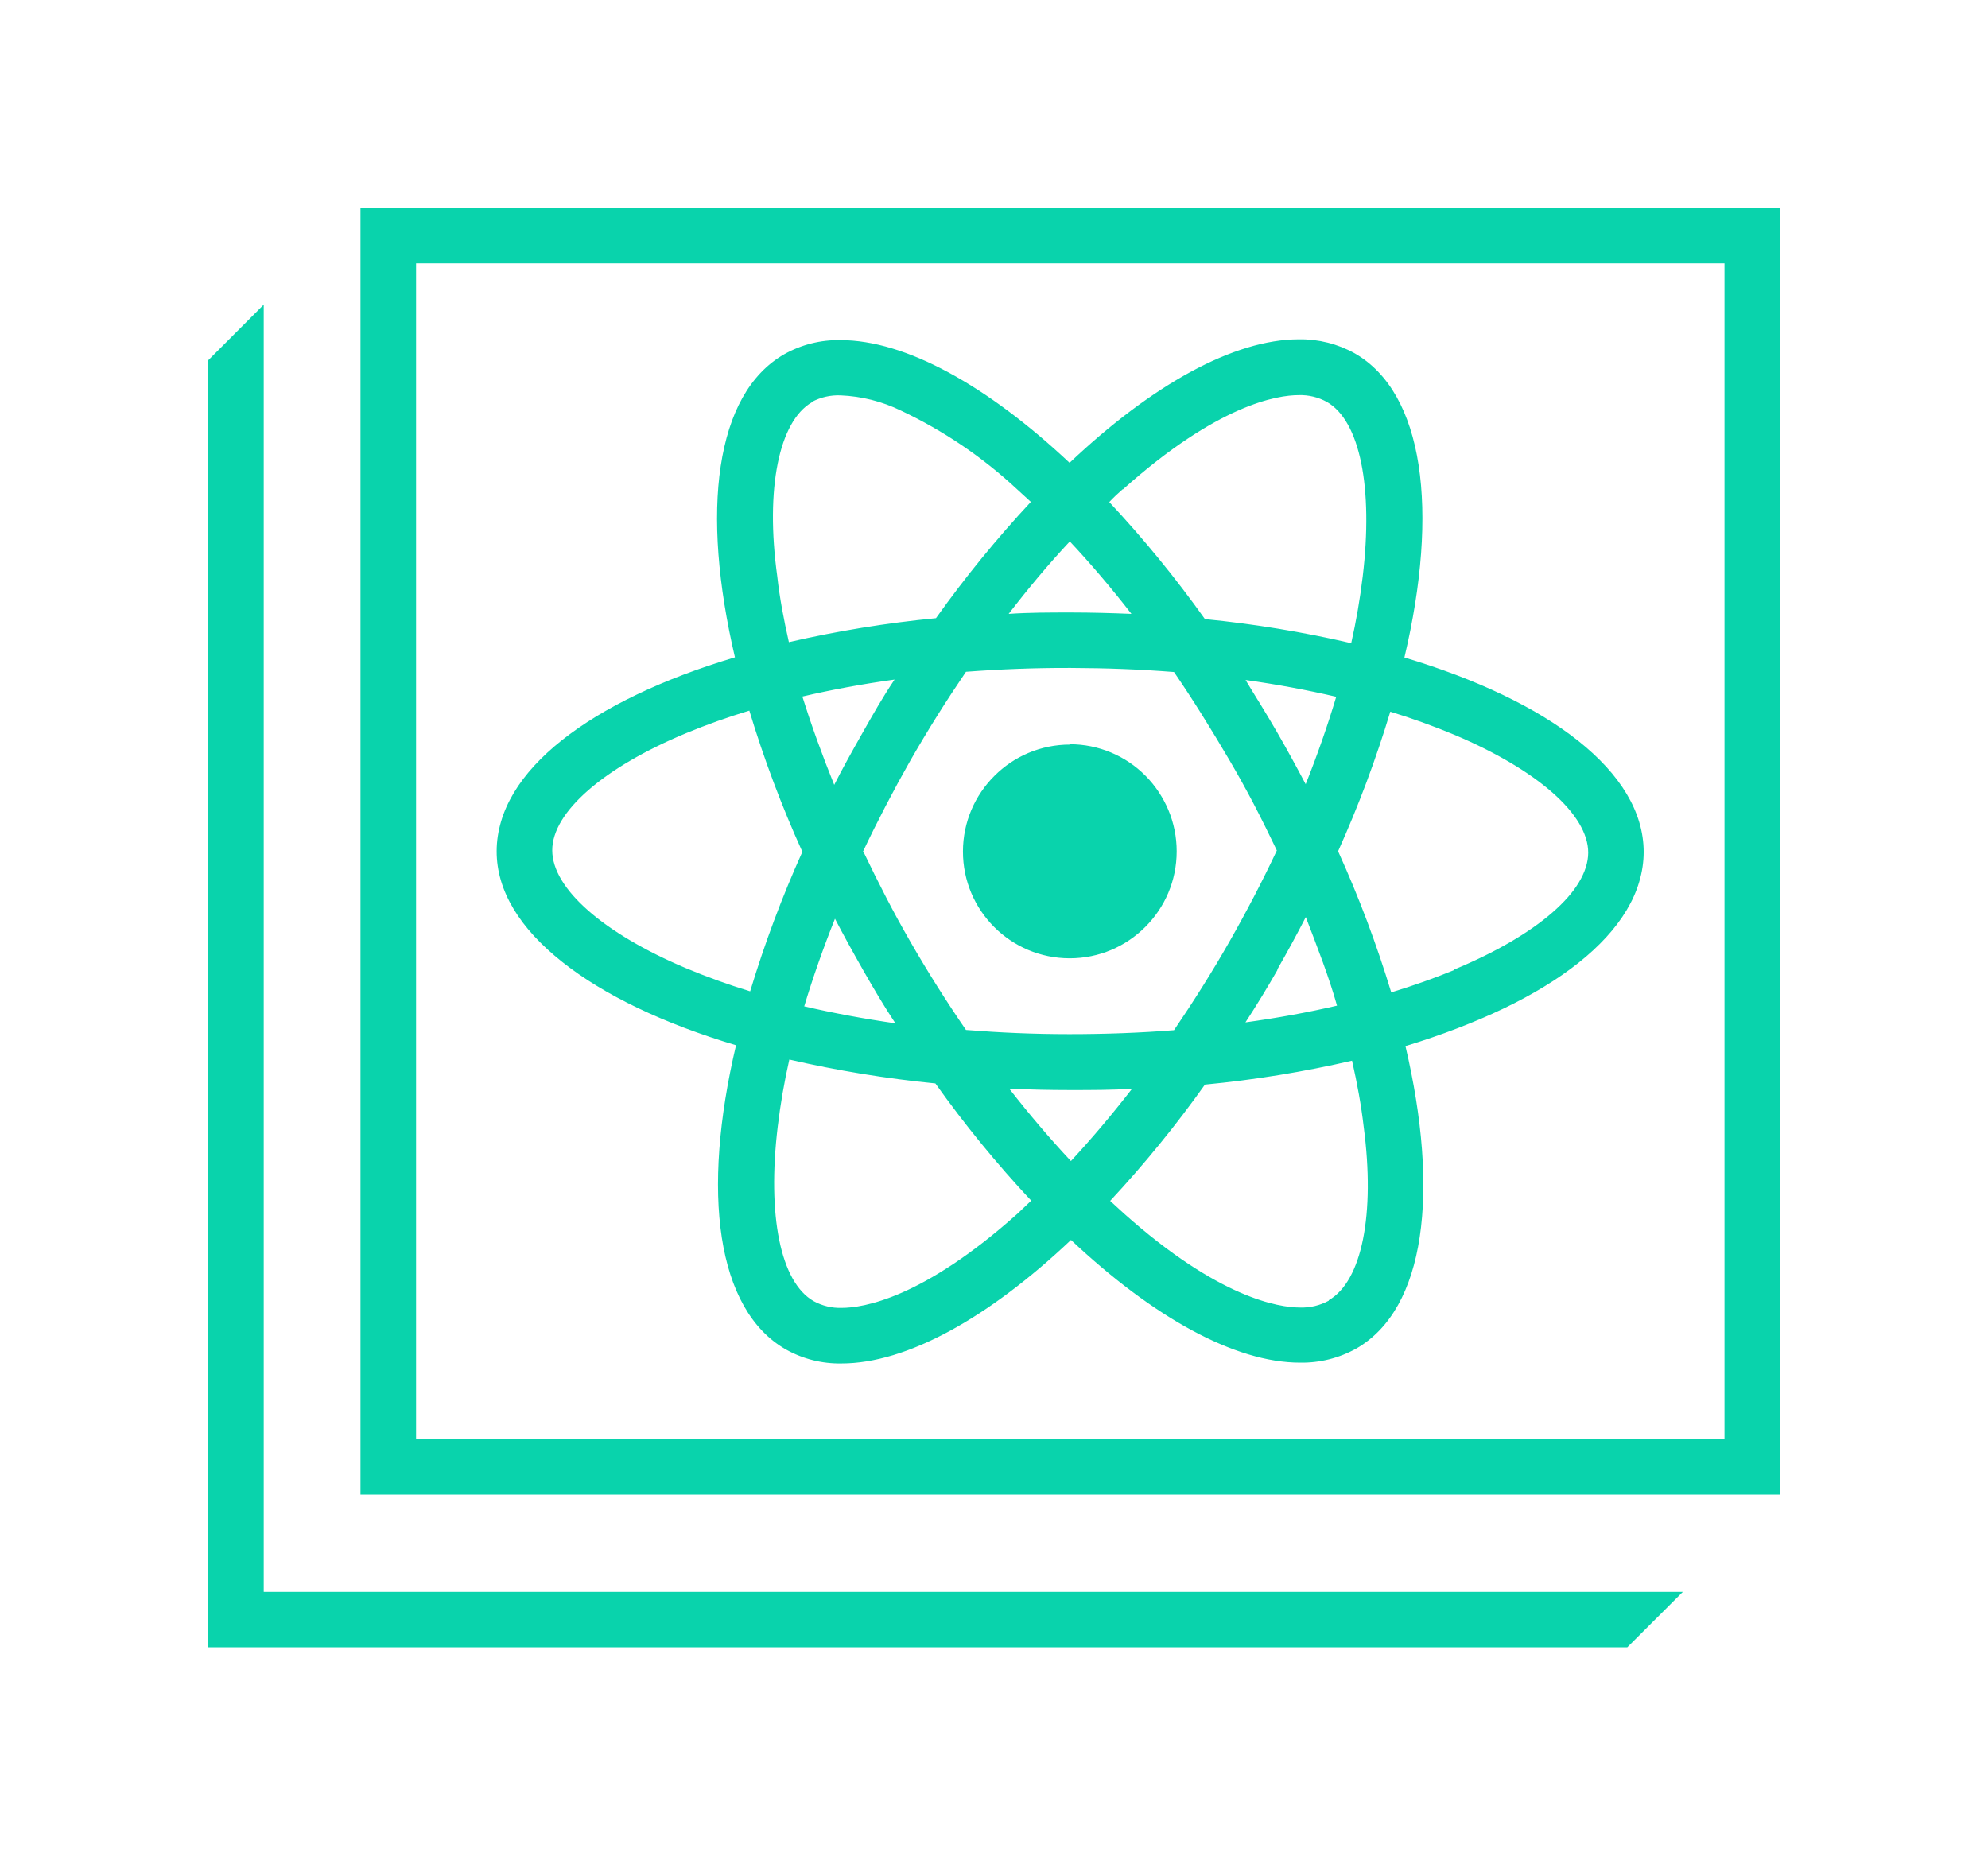
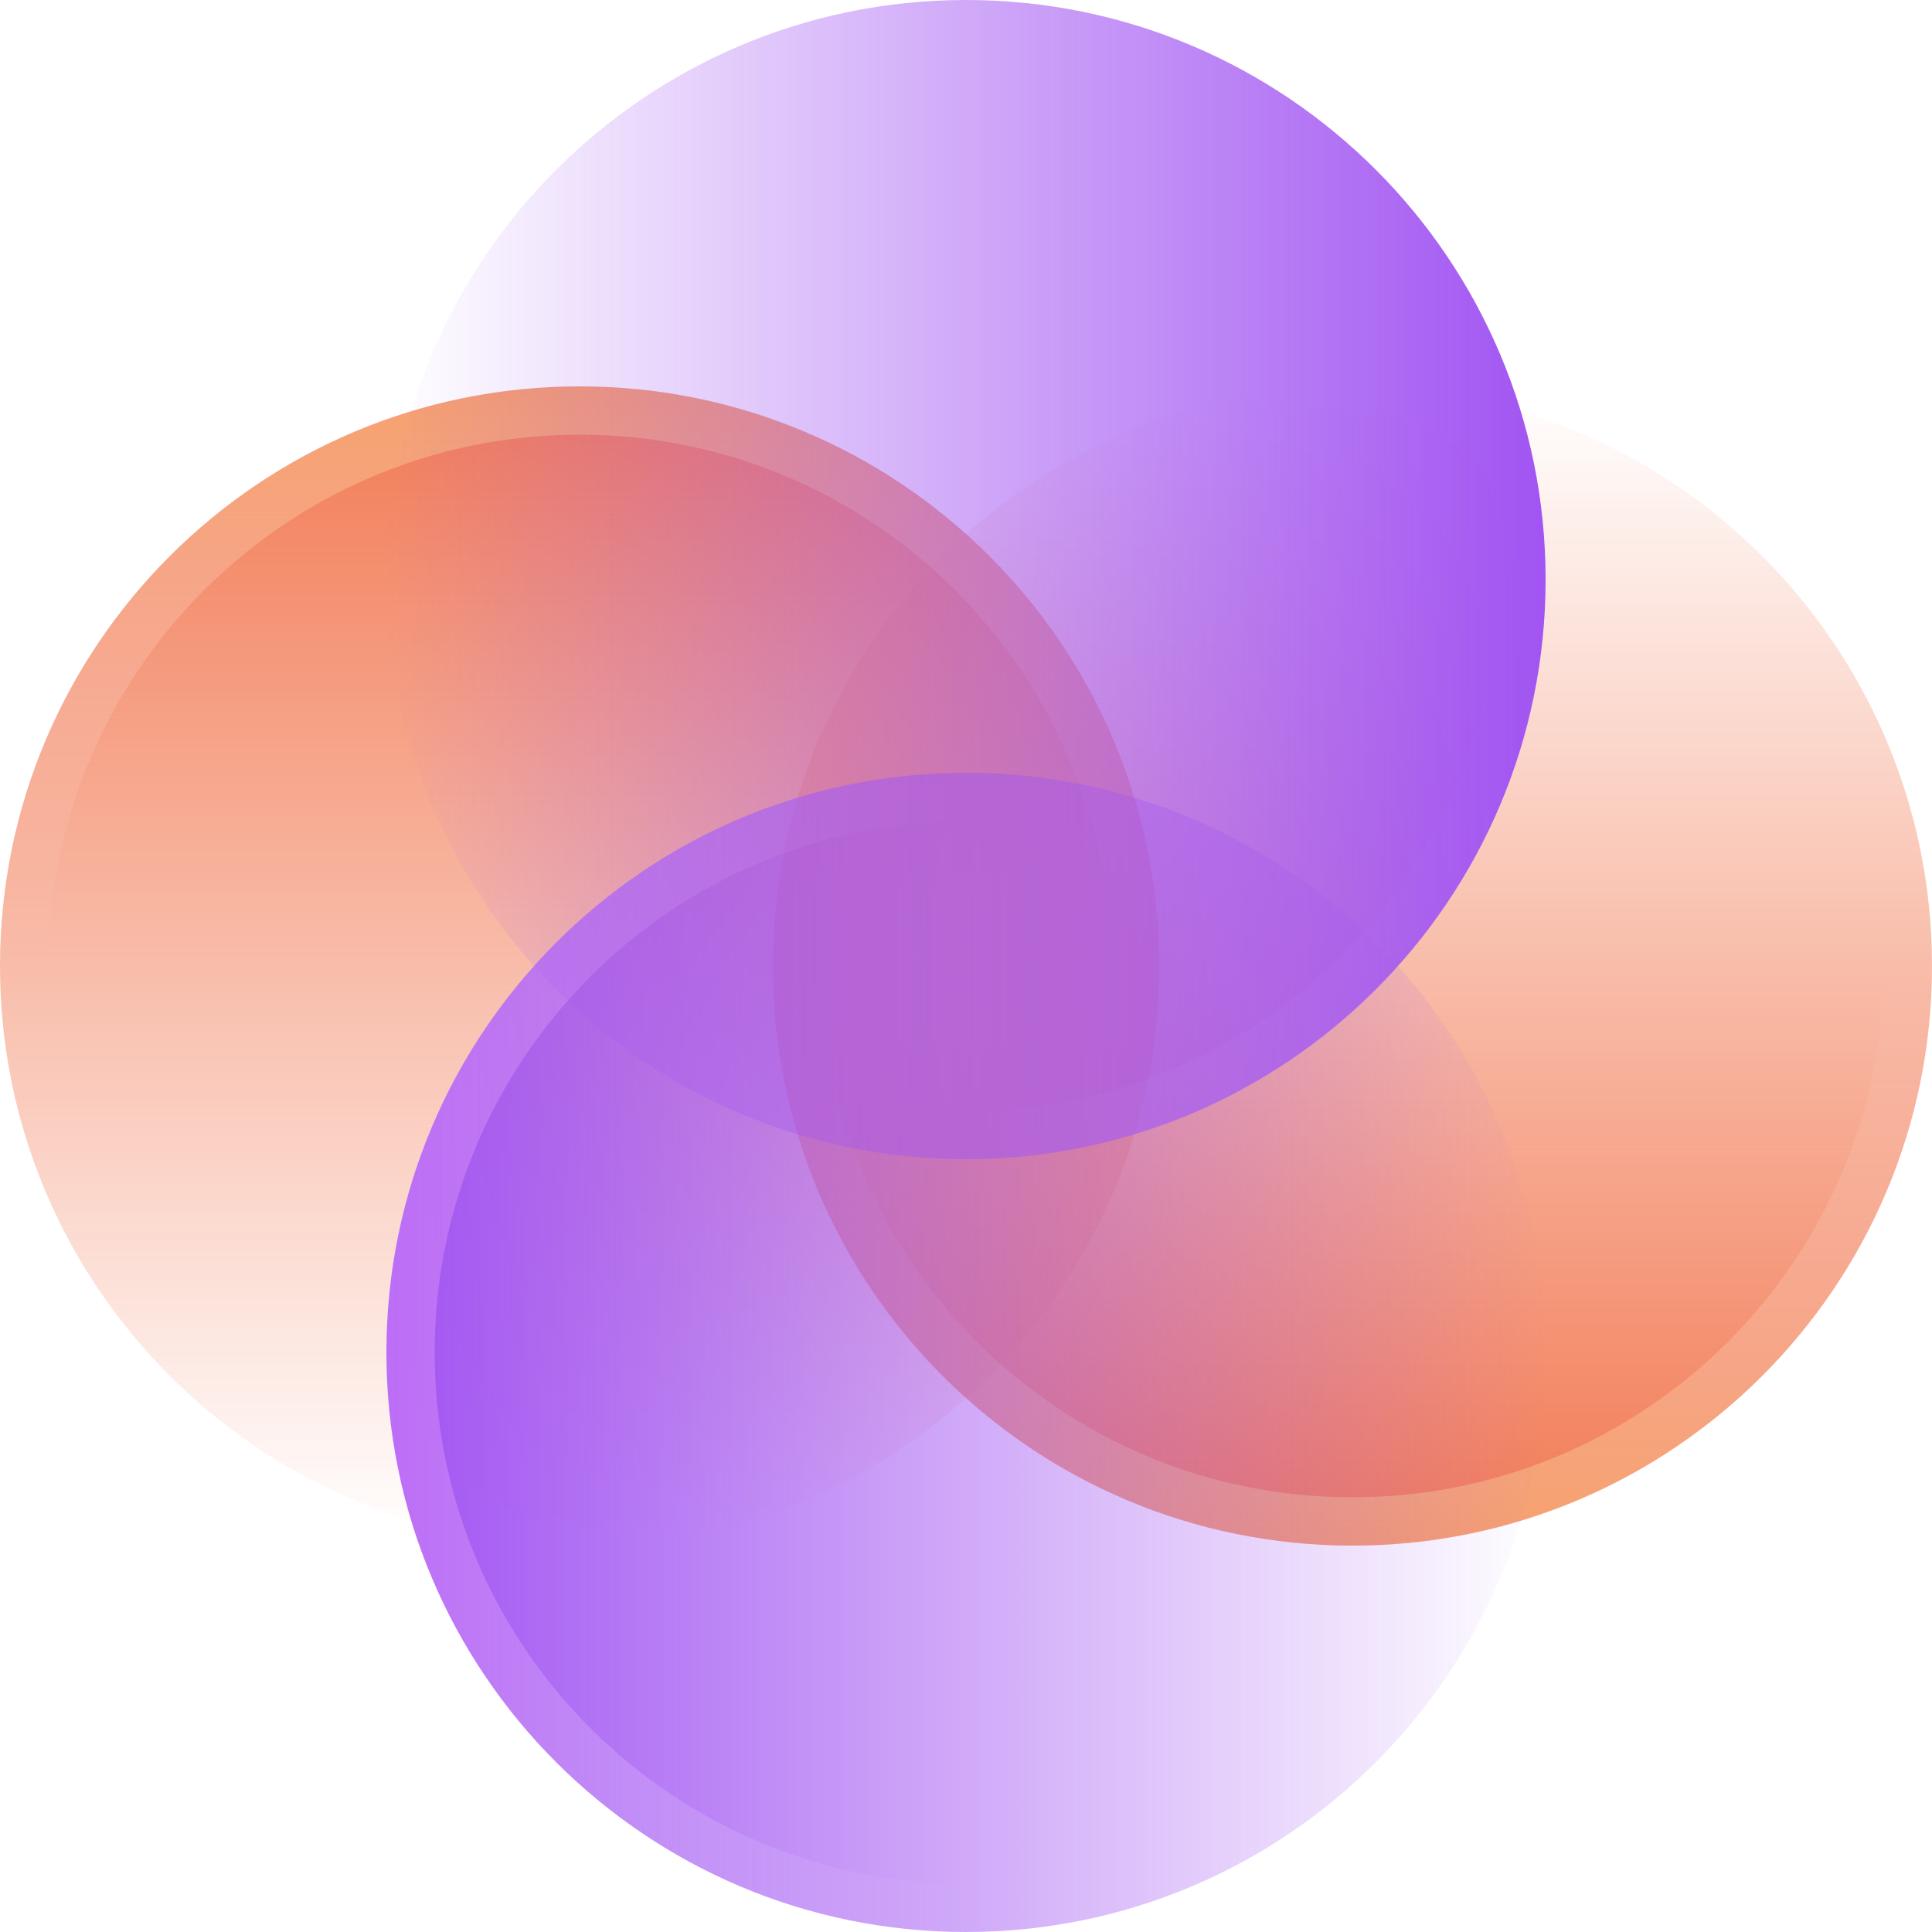
- <svg xmlns="http://www.w3.org/2000/svg" viewBox="0 0 170.96 159.93">
+ <svg xmlns="http://www.w3.org/2000/svg" width="40" height="40" viewBox="0 0 40 40" fill="none">
+   <circle cx="28" cy="20" r="12" fill="url(#paint0_linear)" />
+   <circle cx="28" cy="20" r="11.5" stroke="url(#paint1_linear)" stroke-opacity="0.3" style="mix-blend-mode:overlay" />
+   <circle cx="12" cy="20" r="12" transform="rotate(180 12 20)" fill="url(#paint2_linear)" />
+   <circle cx="12" cy="20" r="11.5" transform="rotate(180 12 20)" stroke="url(#paint3_linear)" stroke-opacity="0.3" style="mix-blend-mode:overlay" />
+   <circle cx="20" cy="28" r="12" transform="rotate(90 20 28)" fill="url(#paint4_linear)" />
+   <circle cx="20" cy="28" r="11.5" transform="rotate(90 20 28)" stroke="url(#paint5_linear)" stroke-opacity="0.3" style="mix-blend-mode:overlay" />
+   <circle cx="20" cy="12" r="11.5" transform="rotate(-90 20 12)" stroke="url(#paint6_linear)" stroke-opacity="0.3" style="mix-blend-mode:overlay" />
+   <circle cx="20" cy="12" r="12" transform="rotate(-90 20 12)" fill="url(#paint7_linear)" />
  <defs>
-     <style>.cls-1{fill:#09d3ac;}</style>
+     <linearGradient id="paint0_linear" x1="28" y1="8" x2="28" y2="32" gradientUnits="userSpaceOnUse">
+       <stop stop-color="#F27A54" stop-opacity="0" />
+       <stop offset="1" stop-color="#F27A54" />
+     </linearGradient>
+     <linearGradient id="paint1_linear" x1="28" y1="8" x2="28" y2="32" gradientUnits="userSpaceOnUse">
+       <stop offset="0.508" stop-color="white" stop-opacity="0" />
+       <stop offset="1" stop-color="white" />
+     </linearGradient>
+     <linearGradient id="paint2_linear" x1="12" y1="8" x2="12" y2="32" gradientUnits="userSpaceOnUse">
+       <stop stop-color="#F27A54" stop-opacity="0" />
+       <stop offset="1" stop-color="#F27A54" />
+     </linearGradient>
+     <linearGradient id="paint3_linear" x1="12" y1="8" x2="12" y2="32" gradientUnits="userSpaceOnUse">
+       <stop offset="0.508" stop-color="white" stop-opacity="0" />
+       <stop offset="1" stop-color="white" />
+     </linearGradient>
+     <linearGradient id="paint4_linear" x1="20" y1="16" x2="20" y2="40" gradientUnits="userSpaceOnUse">
+       <stop stop-color="#A154F2" stop-opacity="0" />
+       <stop offset="1" stop-color="#A154F2" />
+     </linearGradient>
+     <linearGradient id="paint5_linear" x1="20" y1="16" x2="20" y2="40" gradientUnits="userSpaceOnUse">
+       <stop offset="0.508" stop-color="white" stop-opacity="0" />
+       <stop offset="1" stop-color="white" />
+     </linearGradient>
+     <linearGradient id="paint6_linear" x1="20" y1="0" x2="20" y2="24" gradientUnits="userSpaceOnUse">
+       <stop offset="0.508" stop-color="white" stop-opacity="0" />
+       <stop offset="1" stop-color="white" />
+     </linearGradient>
+     <linearGradient id="paint7_linear" x1="20" y1="0" x2="20" y2="24" gradientUnits="userSpaceOnUse">
+       <stop stop-color="#A154F2" stop-opacity="0" />
+       <stop offset="1" stop-color="#A154F2" />
+     </linearGradient>
  </defs>
-   <path class="cls-1" d="M141.35,73.27c0-6.89-8.11-13-20.58-16.73,3-12.67,1.69-22.75-4.28-26.16a9.55,9.55,0,0,0-4.79-1.2c-5.57,0-12.61,3.89-19.72,10.62-7.11-6.68-14.13-10.55-19.69-10.55a9.46,9.46,0,0,0-4.86,1.22c-5.94,3.42-7.17,13.44-4.21,26.05-12.41,3.71-20.48,9.77-20.5,16.63s8.12,13,20.59,16.72c-3,12.68-1.7,22.75,4.28,26.16a9.41,9.41,0,0,0,4.78,1.2c5.58,0,12.62-3.89,19.73-10.62,7.1,6.68,14.12,10.55,19.69,10.55a9.59,9.59,0,0,0,4.86-1.22c5.94-3.42,7.16-13.44,4.21-26C133.27,86.18,141.34,80.12,141.35,73.27ZM96.56,42.06c8.19-7.33,13.31-8.12,15.13-8.12h0a4.71,4.71,0,0,1,2.42.58c2.86,1.63,4,7.38,3.09,15a56.73,56.73,0,0,1-1,5.79,97.7,97.7,0,0,0-12.58-2.07,98.47,98.47,0,0,0-8.24-10.08C95.75,42.79,96.15,42.42,96.56,42.06ZM71.77,78.94c.78,1.5,1.61,3,2.47,4.51S76,86.49,77,88c-2.71-.39-5.34-.88-7.84-1.46C69.86,84,70.75,81.5,71.77,78.94ZM69,59.9c2.53-.59,5.18-1.08,7.93-1.46-1,1.48-1.86,3-2.76,4.59s-1.69,3-2.46,4.52Q70.18,63.65,69,59.9Zm5.21,13.34q1.86-3.93,4.09-7.86c1.5-2.62,3.11-5.17,4.77-7.61,2.91-.22,5.91-.34,9-.33s6,.12,8.89.35c1.66,2.42,3.25,5,4.75,7.55s2.88,5.22,4.12,7.83c-1.23,2.62-2.6,5.25-4.08,7.85s-3.11,5.18-4.77,7.62c-2.91.23-5.91.34-9,.34s-6-.13-8.89-.36c-1.66-2.42-3.26-4.94-4.76-7.55S75.5,75.85,74.25,73.24Zm32.86-14.77c2.72.38,5.35.87,7.84,1.45-.74,2.47-1.62,5-2.64,7.55-.79-1.5-1.61-3-2.48-4.51S108,59.93,107.11,58.47Zm2.76,24.92q1.29-2.27,2.46-4.53c1,2.6,2,5.16,2.7,7.66-2.52.59-5.17,1.07-7.92,1.45Q108.52,85.75,109.87,83.39ZM92,46.56c1.8,1.92,3.57,4,5.3,6.23-1.71-.07-3.46-.12-5.23-.12s-3.58,0-5.33.12C88.45,50.57,90.2,48.48,92,46.56Zm-22.18-12A4.82,4.82,0,0,1,72.29,34a13.11,13.11,0,0,1,5.19,1.31,39.07,39.07,0,0,1,10,6.78l1.17,1.07a98.49,98.49,0,0,0-8.16,10,98.88,98.88,0,0,0-12.65,2.06c-.44-1.94-.8-3.84-1-5.67C65.8,42,67,36.24,69.81,34.6ZM64.53,85.26a58.75,58.75,0,0,1-5.54-2c-7.1-3-11.5-6.85-11.5-10.14S51.91,66,59,63.05a57.63,57.63,0,0,1,5.44-1.94A97.93,97.93,0,0,0,69,73.25,98.72,98.72,0,0,0,64.53,85.26Zm23,19.1c-8.19,7.33-13.31,8.11-15.14,8.11a4.69,4.69,0,0,1-2.42-.58c-2.86-1.63-4-7.38-3.09-15a56.07,56.07,0,0,1,1-5.78,99.51,99.51,0,0,0,12.58,2.06,97.17,97.17,0,0,0,8.24,10.08Zm4.57-4.51c-1.8-1.92-3.57-4-5.31-6.23,1.72.08,3.47.12,5.24.12s3.58,0,5.33-.11C95.63,95.85,93.87,97.93,92.09,99.85Zm22.18,12a4.82,4.82,0,0,1-2.48.59c-1.82,0-7-.8-15.16-8.1l-1.17-1.07a98.44,98.44,0,0,0,8.15-10,97,97,0,0,0,12.66-2.06c.44,1.94.79,3.84,1,5.67C118.27,104.42,117.12,110.18,114.27,111.81Zm10.8-28.44c-1.71.7-3.52,1.35-5.44,1.93a98.54,98.54,0,0,0-4.57-12.14,98.1,98.1,0,0,0,4.49-12,58.75,58.75,0,0,1,5.54,2c7.09,3,11.5,6.85,11.49,10.14S132.17,80.42,125.07,83.37ZM92,82.39a9.18,9.18,0,1,0-9.17-9.19A9.17,9.17,0,0,0,92,82.39ZM31,17.88V128.53H153.07V17.88ZM148.3,123.77H35.78V22.65H148.3Zm-85-33.9c-3,12.68-1.7,22.75,4.28,26.16a9.41,9.41,0,0,0,4.78,1.2c5.58,0,12.62-3.89,19.73-10.62,7.1,6.68,14.12,10.55,19.69,10.55a9.59,9.59,0,0,0,4.86-1.22c5.94-3.42,7.16-13.44,4.21-26,12.41-3.72,20.48-9.78,20.49-16.63s-8.11-13-20.58-16.73c3-12.67,1.69-22.75-4.28-26.16a9.55,9.55,0,0,0-4.79-1.2c-5.57,0-12.61,3.89-19.72,10.62-7.11-6.68-14.13-10.55-19.69-10.55a9.46,9.46,0,0,0-4.86,1.22c-5.94,3.42-7.17,13.44-4.21,26.05-12.41,3.71-20.48,9.77-20.5,16.63S50.84,86.13,63.31,89.87Zm24.21,14.49c-8.19,7.33-13.31,8.11-15.14,8.11a4.69,4.69,0,0,1-2.42-.58c-2.86-1.63-4-7.38-3.09-15a56.07,56.07,0,0,1,1-5.78,99.51,99.51,0,0,0,12.58,2.06,97.17,97.17,0,0,0,8.24,10.08Zm24.79-36.89c-.79-1.5-1.61-3-2.48-4.51s-1.8-3-2.72-4.49c2.72.38,5.35.87,7.84,1.45C114.21,62.39,113.33,64.92,112.31,67.47Zm2.72,19c-2.52.59-5.17,1.07-7.92,1.45q1.41-2.22,2.76-4.58t2.46-4.53C113.37,81.46,114.28,84,115,86.52Zm-5.21-13.35c-1.23,2.62-2.6,5.25-4.08,7.85s-3.11,5.18-4.77,7.62c-2.91.23-5.91.34-9,.34s-6-.13-8.89-.36c-1.66-2.42-3.26-4.94-4.76-7.55s-2.87-5.22-4.12-7.83q1.86-3.93,4.09-7.86c1.5-2.62,3.11-5.17,4.77-7.61,2.91-.22,5.91-.34,9-.33s6,.12,8.89.35c1.66,2.42,3.25,5,4.75,7.55S108.58,70.56,109.82,73.17ZM77,88c-2.71-.39-5.34-.88-7.84-1.46.74-2.46,1.63-5,2.65-7.55.78,1.5,1.61,3,2.47,4.51S76,86.49,77,88ZM74.21,63c-.87,1.5-1.69,3-2.46,4.52Q70.18,63.65,69,59.9c2.53-.59,5.18-1.08,7.93-1.46C76,59.92,75.11,61.45,74.21,63ZM92.09,99.85c-1.8-1.92-3.57-4-5.31-6.23,1.72.08,3.47.12,5.24.12s3.58,0,5.33-.11C95.63,95.85,93.87,97.93,92.09,99.85Zm22.18,12a4.82,4.82,0,0,1-2.48.59c-1.82,0-7-.8-15.16-8.1l-1.17-1.07a98.44,98.44,0,0,0,8.15-10,97,97,0,0,0,12.66-2.06c.44,1.94.79,3.84,1,5.67C118.27,104.42,117.12,110.18,114.27,111.81Zm5.28-50.66a58.75,58.75,0,0,1,5.54,2c7.09,3,11.5,6.85,11.49,10.14s-4.41,7.16-11.51,10.11c-1.71.7-3.52,1.35-5.44,1.93a98.54,98.54,0,0,0-4.57-12.14A98.1,98.1,0,0,0,119.55,61.15Zm-23-19.09c8.19-7.33,13.31-8.12,15.13-8.12h0a4.71,4.71,0,0,1,2.42.58c2.86,1.63,4,7.38,3.09,15a56.73,56.73,0,0,1-1,5.79,97.7,97.7,0,0,0-12.58-2.07,98.47,98.47,0,0,0-8.24-10.08C95.75,42.79,96.15,42.42,96.56,42.06ZM92,46.56c1.8,1.92,3.57,4,5.3,6.23-1.71-.07-3.46-.12-5.23-.12s-3.58,0-5.33.12C88.45,50.57,90.2,48.48,92,46.56Zm-22.18-12A4.82,4.82,0,0,1,72.29,34a13.11,13.11,0,0,1,5.19,1.31,39.07,39.07,0,0,1,10,6.78l1.17,1.07a98.49,98.49,0,0,0-8.16,10,98.88,98.88,0,0,0-12.65,2.06c-.44-1.94-.8-3.84-1-5.67C65.8,42,67,36.24,69.81,34.6ZM59,63.05a57.63,57.63,0,0,1,5.44-1.94A97.93,97.93,0,0,0,69,73.25a98.72,98.72,0,0,0-4.49,12,58.75,58.75,0,0,1-5.54-2c-7.1-3-11.5-6.85-11.5-10.14S51.91,66,59,63.05Zm33,1a9.18,9.18,0,1,0,9.17,9.19A9.17,9.17,0,0,0,92,64Zm0,0a9.18,9.18,0,1,0,9.17,9.19A9.17,9.17,0,0,0,92,64Zm0,0a9.18,9.18,0,1,0,9.17,9.19A9.17,9.17,0,0,0,92,64Zm49.35,9.24c0-6.89-8.11-13-20.58-16.73,3-12.67,1.69-22.75-4.28-26.16a9.55,9.55,0,0,0-4.79-1.2c-5.57,0-12.61,3.89-19.72,10.62-7.11-6.68-14.13-10.55-19.69-10.55a9.46,9.46,0,0,0-4.86,1.22c-5.94,3.42-7.17,13.44-4.21,26.05-12.41,3.71-20.48,9.77-20.5,16.63s8.12,13,20.59,16.72c-3,12.68-1.7,22.75,4.28,26.16a9.41,9.41,0,0,0,4.78,1.2c5.58,0,12.62-3.89,19.73-10.62,7.1,6.68,14.12,10.55,19.69,10.55a9.59,9.59,0,0,0,4.86-1.22c5.94-3.42,7.16-13.44,4.21-26C133.27,86.18,141.34,80.12,141.35,73.27ZM96.56,42.06c8.19-7.33,13.31-8.12,15.13-8.12h0a4.71,4.71,0,0,1,2.42.58c2.86,1.63,4,7.38,3.09,15a56.73,56.73,0,0,1-1,5.79,97.7,97.7,0,0,0-12.58-2.07,98.47,98.47,0,0,0-8.24-10.08C95.75,42.79,96.15,42.42,96.56,42.06ZM71.77,78.94c.78,1.5,1.61,3,2.47,4.51S76,86.49,77,88c-2.71-.39-5.34-.88-7.84-1.46C69.86,84,70.75,81.5,71.77,78.94ZM69,59.9c2.53-.59,5.18-1.08,7.93-1.46-1,1.48-1.86,3-2.76,4.59s-1.69,3-2.46,4.52Q70.18,63.65,69,59.9Zm5.21,13.34q1.86-3.93,4.09-7.86c1.5-2.62,3.11-5.17,4.77-7.61,2.91-.22,5.91-.34,9-.33s6,.12,8.89.35c1.66,2.42,3.25,5,4.75,7.55s2.88,5.22,4.12,7.83c-1.23,2.62-2.6,5.25-4.08,7.85s-3.11,5.18-4.77,7.62c-2.91.23-5.91.34-9,.34s-6-.13-8.89-.36c-1.66-2.42-3.26-4.94-4.76-7.55S75.5,75.85,74.25,73.24Zm32.86-14.77c2.72.38,5.35.87,7.84,1.45-.74,2.47-1.62,5-2.64,7.55-.79-1.5-1.61-3-2.48-4.51S108,59.93,107.11,58.47Zm2.76,24.92q1.29-2.27,2.46-4.53c1,2.6,2,5.16,2.7,7.66-2.52.59-5.17,1.07-7.92,1.45Q108.52,85.75,109.87,83.39ZM92,46.56c1.8,1.92,3.57,4,5.3,6.23-1.71-.07-3.46-.12-5.23-.12s-3.58,0-5.33.12C88.45,50.57,90.2,48.48,92,46.56Zm-22.18-12A4.82,4.82,0,0,1,72.29,34a13.11,13.11,0,0,1,5.19,1.31,39.07,39.07,0,0,1,10,6.78l1.17,1.07a98.49,98.49,0,0,0-8.16,10,98.88,98.88,0,0,0-12.65,2.06c-.44-1.94-.8-3.84-1-5.67C65.8,42,67,36.24,69.81,34.6ZM64.53,85.26a58.75,58.75,0,0,1-5.54-2c-7.1-3-11.5-6.85-11.5-10.14S51.91,66,59,63.05a57.63,57.63,0,0,1,5.44-1.94A97.93,97.93,0,0,0,69,73.25,98.72,98.72,0,0,0,64.53,85.26Zm23,19.1c-8.19,7.33-13.31,8.11-15.14,8.11a4.69,4.69,0,0,1-2.42-.58c-2.86-1.63-4-7.38-3.09-15a56.07,56.07,0,0,1,1-5.78,99.51,99.51,0,0,0,12.58,2.06,97.17,97.17,0,0,0,8.24,10.08Zm4.57-4.51c-1.8-1.92-3.57-4-5.31-6.23,1.72.08,3.47.12,5.24.12s3.58,0,5.33-.11C95.63,95.85,93.87,97.93,92.09,99.85Zm22.18,12a4.82,4.82,0,0,1-2.48.59c-1.82,0-7-.8-15.16-8.1l-1.17-1.07a98.44,98.44,0,0,0,8.15-10,97,97,0,0,0,12.66-2.06c.44,1.94.79,3.84,1,5.67C118.27,104.42,117.12,110.18,114.27,111.81Zm10.8-28.44c-1.71.7-3.52,1.35-5.44,1.93a98.54,98.54,0,0,0-4.57-12.14,98.1,98.1,0,0,0,4.49-12,58.75,58.75,0,0,1,5.54,2c7.09,3,11.5,6.85,11.49,10.14S132.17,80.42,125.07,83.37ZM92,82.39a9.18,9.18,0,1,0-9.17-9.19A9.17,9.17,0,0,0,92,82.39Zm-69.32,54.5V26.2L17.89,31V141.66H139.94l4.78-4.77Z" />
</svg>
